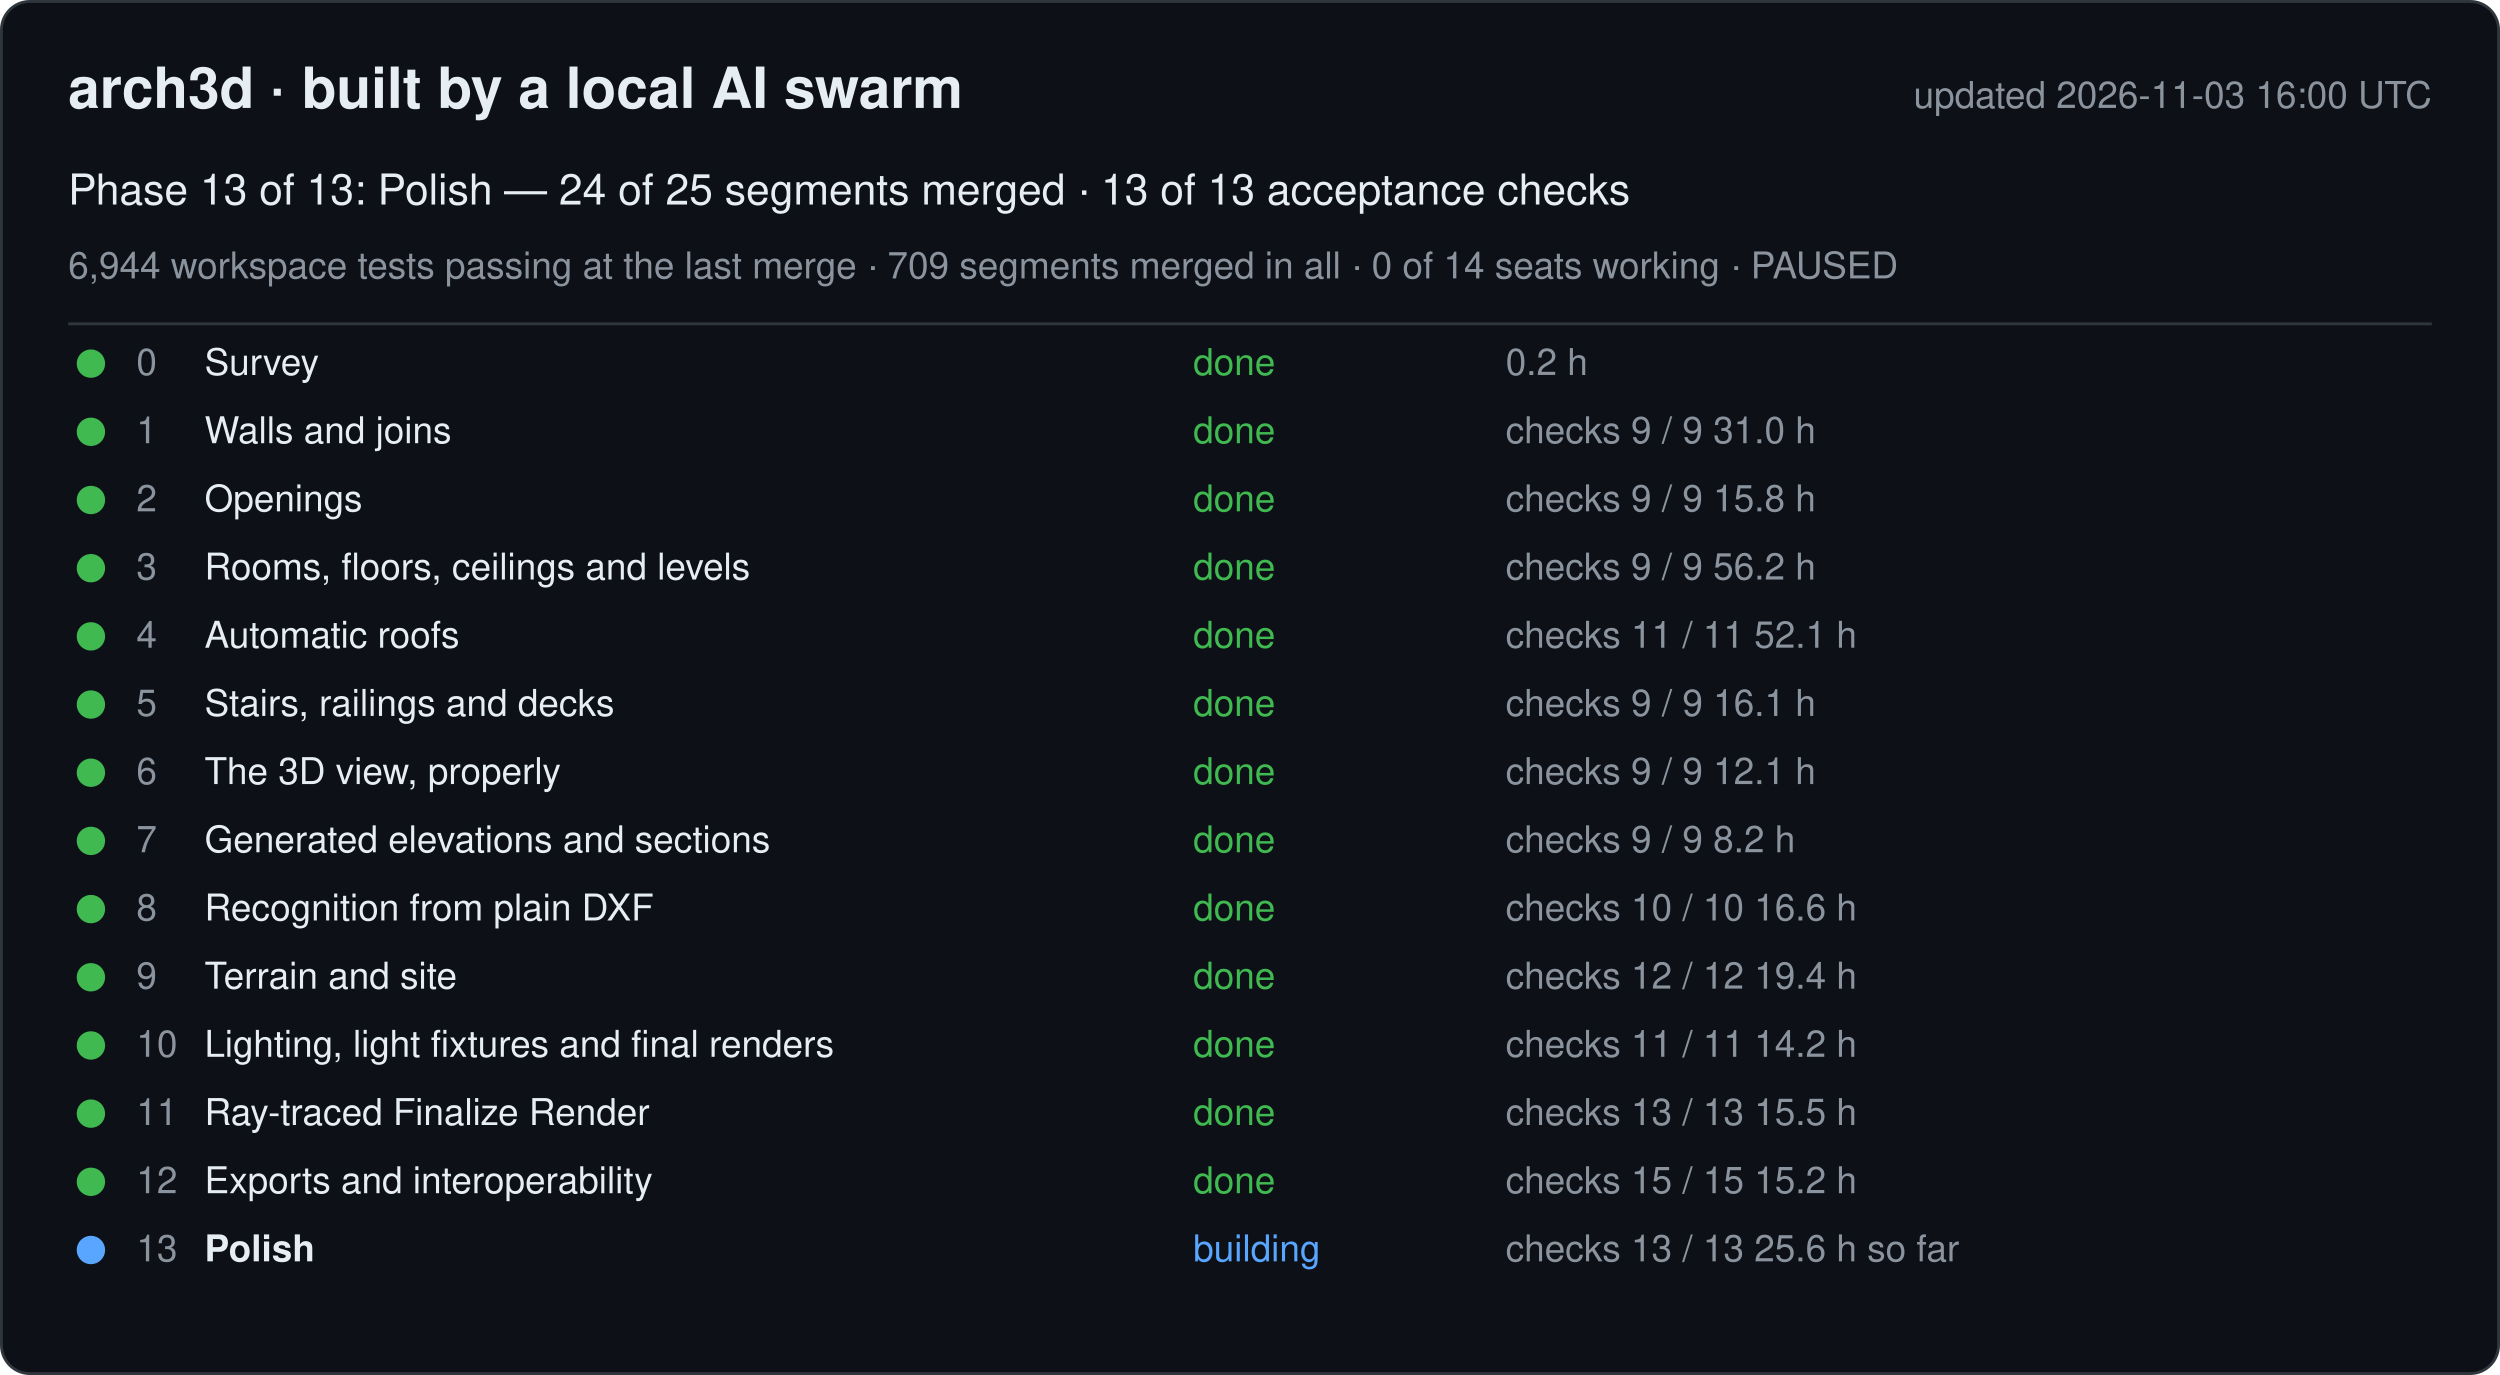
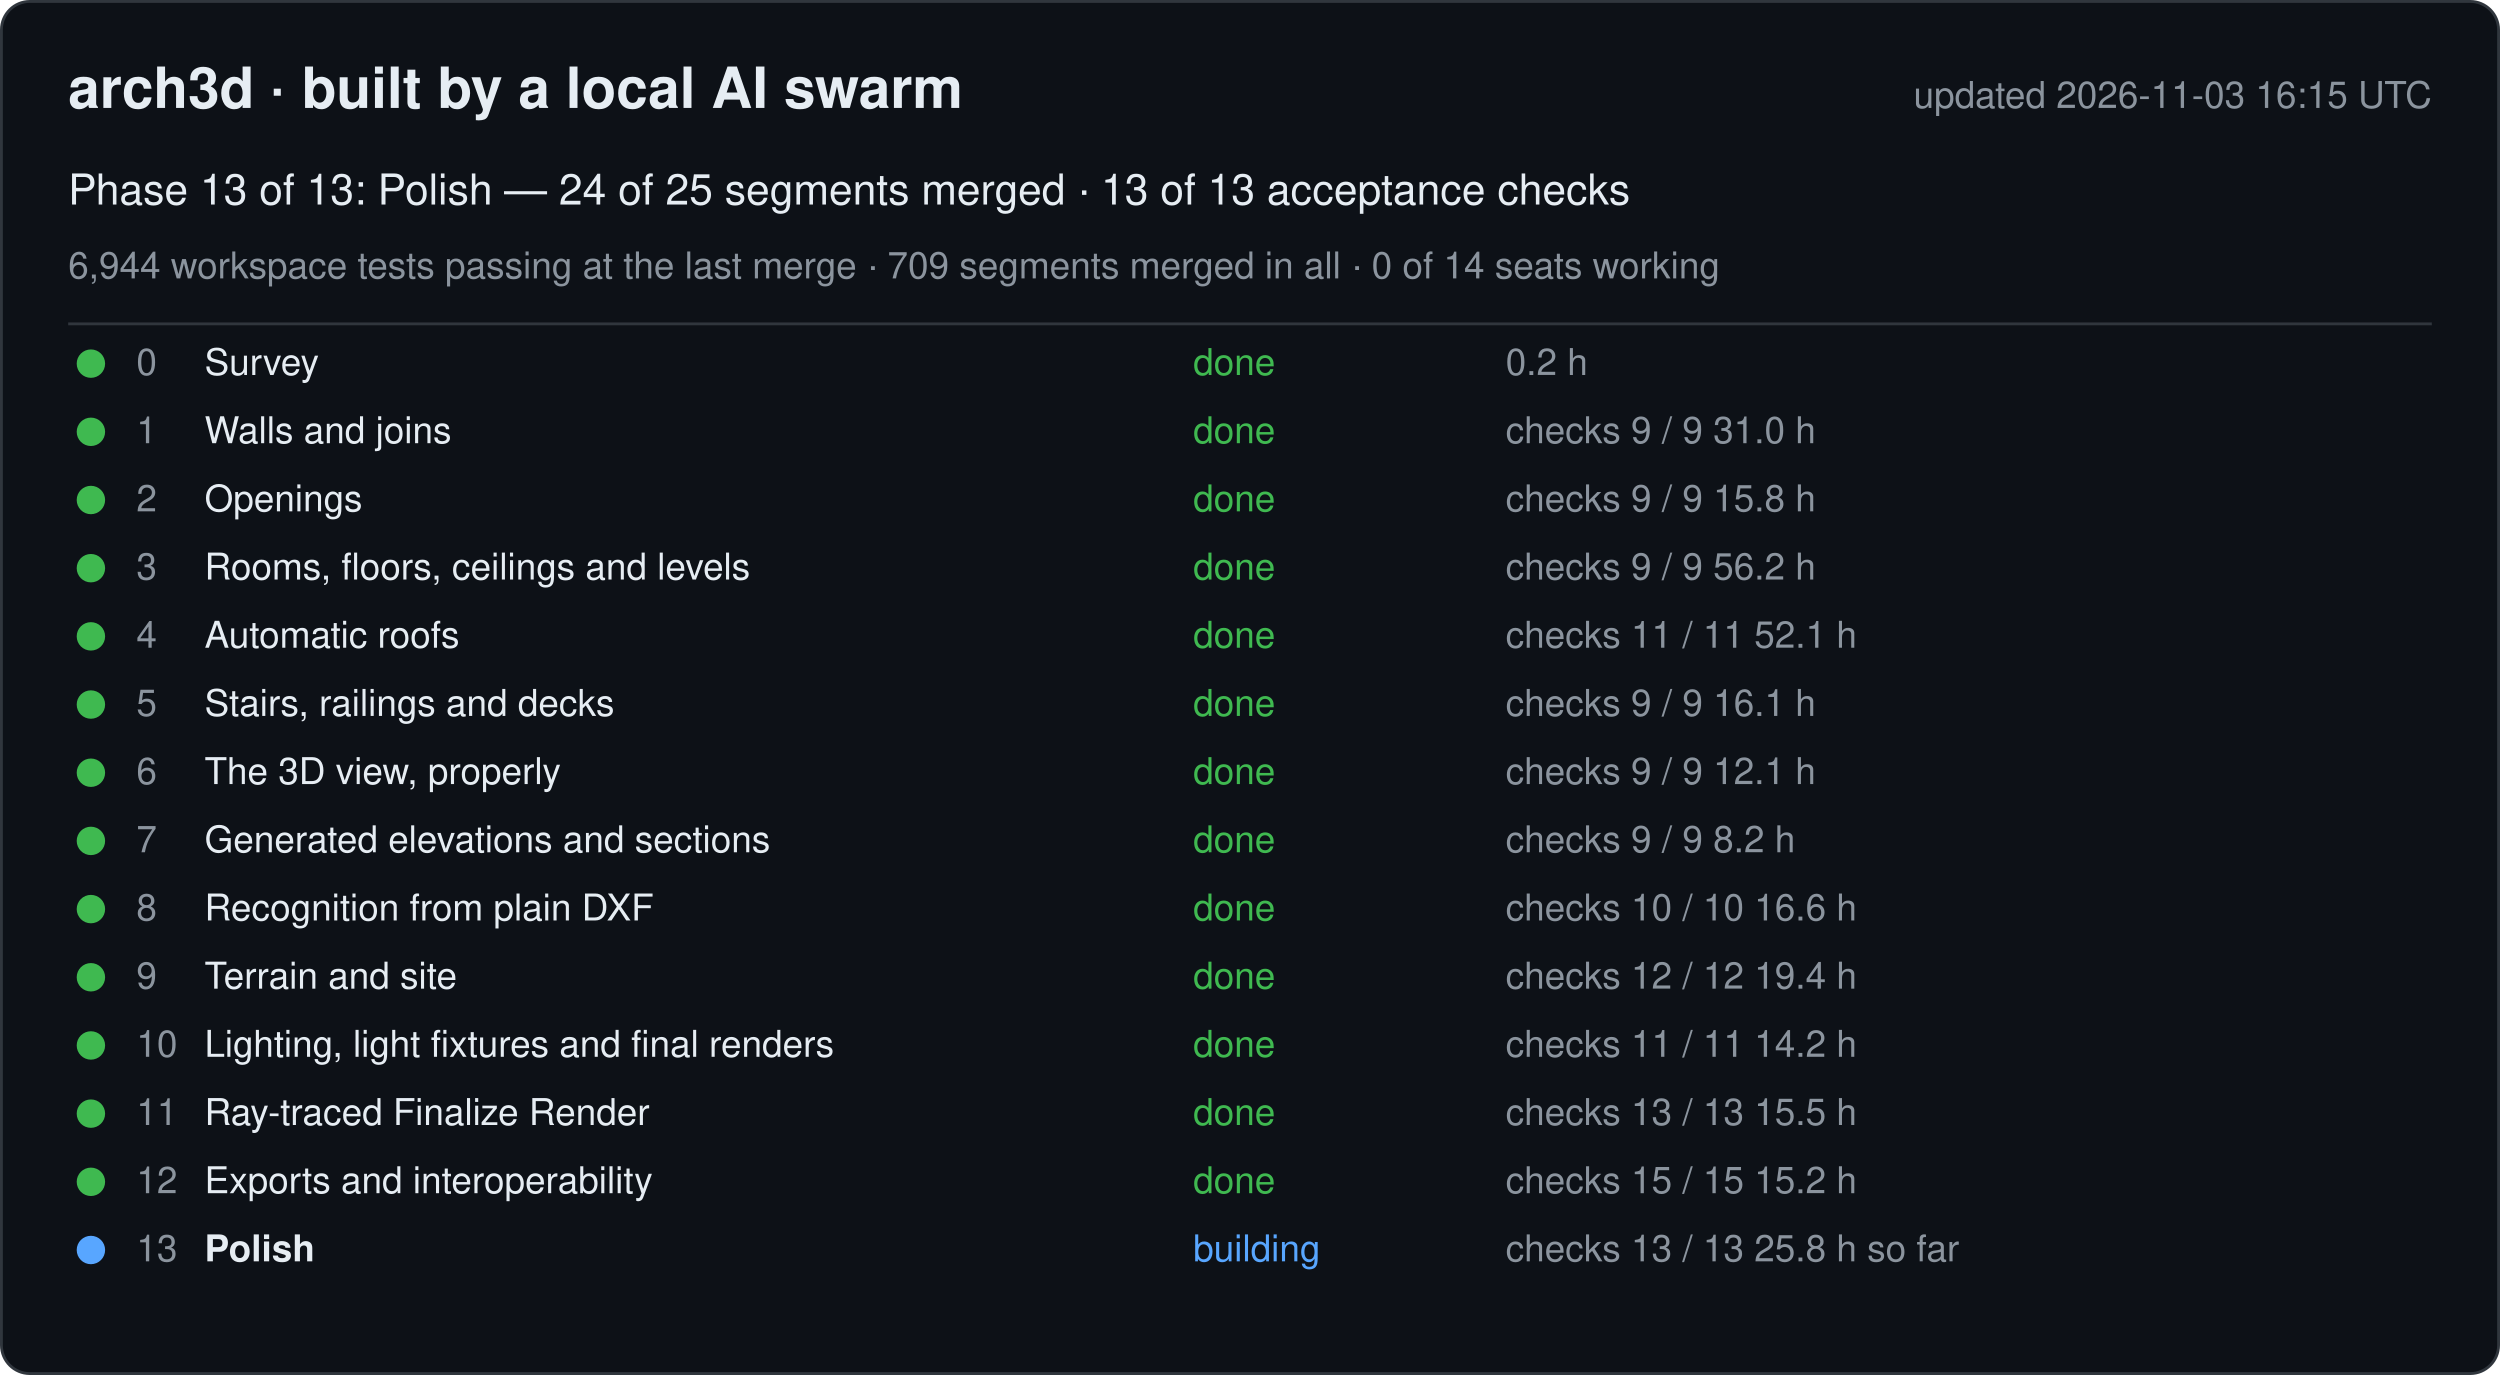
<svg xmlns="http://www.w3.org/2000/svg" width="880" height="484" viewBox="0 0 880 484" font-family="-apple-system, Segoe UI, Helvetica, Arial, sans-serif">
  <rect x="0.5" y="0.5" width="879" height="483" rx="10" fill="#0d1117" stroke="#30363d" />
  <text x="24" y="38" font-size="20" font-weight="600" fill="#e6edf3">arch3d · built by a local AI swarm</text>
-   <text x="856" y="38" font-size="13" fill="#8b949e" text-anchor="end">updated 2026-11-03 16:00 UTC</text>
+   <text x="856" y="38" font-size="13" fill="#8b949e" text-anchor="end">updated 2026-11-03 16:15 UTC</text>
  <text x="24" y="72" font-size="15" fill="#e6edf3">Phase 13 of 13: Polish — 24 of 25 segments merged · 13 of 13 acceptance checks</text>
-   <text x="24" y="98" font-size="13" fill="#8b949e">6,944 workspace tests passing at the last merge · 709 segments merged in all · 0 of 14 seats working · PAUSED</text>
+   <text x="24" y="98" font-size="13" fill="#8b949e">6,944 workspace tests passing at the last merge · 709 segments merged in all · 0 of 14 seats working</text>
  <line x1="24" y1="114" x2="856" y2="114" stroke="#30363d" />
  <g data-phase="0">
    <circle cx="32" cy="128" r="5" fill="#3fb950" />
    <text x="48" y="132" font-size="13" fill="#8b949e">0</text>
    <text x="72" y="132" font-size="13" fill="#e6edf3">Survey</text>
    <text x="420" y="132" font-size="13" fill="#3fb950">done</text>
    <text x="530" y="132" font-size="13" fill="#8b949e">0.2 h</text>
  </g>
  <g data-phase="1">
    <circle cx="32" cy="152" r="5" fill="#3fb950" />
    <text x="48" y="156" font-size="13" fill="#8b949e">1</text>
    <text x="72" y="156" font-size="13" fill="#e6edf3">Walls and joins</text>
    <text x="420" y="156" font-size="13" fill="#3fb950">done</text>
    <text x="530" y="156" font-size="13" fill="#8b949e">checks 9 / 9   31.0 h</text>
  </g>
  <g data-phase="2">
    <circle cx="32" cy="176" r="5" fill="#3fb950" />
    <text x="48" y="180" font-size="13" fill="#8b949e">2</text>
    <text x="72" y="180" font-size="13" fill="#e6edf3">Openings</text>
    <text x="420" y="180" font-size="13" fill="#3fb950">done</text>
    <text x="530" y="180" font-size="13" fill="#8b949e">checks 9 / 9   15.8 h</text>
  </g>
  <g data-phase="3">
    <circle cx="32" cy="200" r="5" fill="#3fb950" />
    <text x="48" y="204" font-size="13" fill="#8b949e">3</text>
    <text x="72" y="204" font-size="13" fill="#e6edf3">Rooms, floors, ceilings and levels</text>
    <text x="420" y="204" font-size="13" fill="#3fb950">done</text>
    <text x="530" y="204" font-size="13" fill="#8b949e">checks 9 / 9   56.2 h</text>
  </g>
  <g data-phase="4">
    <circle cx="32" cy="224" r="5" fill="#3fb950" />
    <text x="48" y="228" font-size="13" fill="#8b949e">4</text>
    <text x="72" y="228" font-size="13" fill="#e6edf3">Automatic roofs</text>
    <text x="420" y="228" font-size="13" fill="#3fb950">done</text>
    <text x="530" y="228" font-size="13" fill="#8b949e">checks 11 / 11   52.1 h</text>
  </g>
  <g data-phase="5">
    <circle cx="32" cy="248" r="5" fill="#3fb950" />
    <text x="48" y="252" font-size="13" fill="#8b949e">5</text>
    <text x="72" y="252" font-size="13" fill="#e6edf3">Stairs, railings and decks</text>
    <text x="420" y="252" font-size="13" fill="#3fb950">done</text>
    <text x="530" y="252" font-size="13" fill="#8b949e">checks 9 / 9   16.1 h</text>
  </g>
  <g data-phase="6">
    <circle cx="32" cy="272" r="5" fill="#3fb950" />
    <text x="48" y="276" font-size="13" fill="#8b949e">6</text>
    <text x="72" y="276" font-size="13" fill="#e6edf3">The 3D view, properly</text>
    <text x="420" y="276" font-size="13" fill="#3fb950">done</text>
    <text x="530" y="276" font-size="13" fill="#8b949e">checks 9 / 9   12.1 h</text>
  </g>
  <g data-phase="7">
    <circle cx="32" cy="296" r="5" fill="#3fb950" />
    <text x="48" y="300" font-size="13" fill="#8b949e">7</text>
    <text x="72" y="300" font-size="13" fill="#e6edf3">Generated elevations and sections</text>
    <text x="420" y="300" font-size="13" fill="#3fb950">done</text>
    <text x="530" y="300" font-size="13" fill="#8b949e">checks 9 / 9   8.2 h</text>
  </g>
  <g data-phase="8">
    <circle cx="32" cy="320" r="5" fill="#3fb950" />
    <text x="48" y="324" font-size="13" fill="#8b949e">8</text>
    <text x="72" y="324" font-size="13" fill="#e6edf3">Recognition from plain DXF</text>
    <text x="420" y="324" font-size="13" fill="#3fb950">done</text>
    <text x="530" y="324" font-size="13" fill="#8b949e">checks 10 / 10   16.6 h</text>
  </g>
  <g data-phase="9">
    <circle cx="32" cy="344" r="5" fill="#3fb950" />
    <text x="48" y="348" font-size="13" fill="#8b949e">9</text>
    <text x="72" y="348" font-size="13" fill="#e6edf3">Terrain and site</text>
    <text x="420" y="348" font-size="13" fill="#3fb950">done</text>
    <text x="530" y="348" font-size="13" fill="#8b949e">checks 12 / 12   19.4 h</text>
  </g>
  <g data-phase="10">
    <circle cx="32" cy="368" r="5" fill="#3fb950" />
    <text x="48" y="372" font-size="13" fill="#8b949e">10</text>
    <text x="72" y="372" font-size="13" fill="#e6edf3">Lighting, light fixtures and final renders</text>
    <text x="420" y="372" font-size="13" fill="#3fb950">done</text>
    <text x="530" y="372" font-size="13" fill="#8b949e">checks 11 / 11   14.2 h</text>
  </g>
  <g data-phase="11">
    <circle cx="32" cy="392" r="5" fill="#3fb950" />
    <text x="48" y="396" font-size="13" fill="#8b949e">11</text>
    <text x="72" y="396" font-size="13" fill="#e6edf3">Ray-traced Finalize Render</text>
    <text x="420" y="396" font-size="13" fill="#3fb950">done</text>
    <text x="530" y="396" font-size="13" fill="#8b949e">checks 13 / 13   15.5 h</text>
  </g>
  <g data-phase="12">
    <circle cx="32" cy="416" r="5" fill="#3fb950" />
    <text x="48" y="420" font-size="13" fill="#8b949e">12</text>
    <text x="72" y="420" font-size="13" fill="#e6edf3">Exports and interoperability</text>
    <text x="420" y="420" font-size="13" fill="#3fb950">done</text>
    <text x="530" y="420" font-size="13" fill="#8b949e">checks 15 / 15   15.2 h</text>
  </g>
  <g data-phase="13">
    <circle cx="32" cy="440" r="5" fill="#58a6ff" />
    <text x="48" y="444" font-size="13" fill="#8b949e">13</text>
    <text x="72" y="444" font-size="13" fill="#e6edf3" font-weight="600">Polish</text>
    <text x="420" y="444" font-size="13" fill="#58a6ff">building</text>
-     <text x="530" y="444" font-size="13" fill="#8b949e">checks 13 / 13   25.6 h so far</text>
+     <text x="530" y="444" font-size="13" fill="#8b949e">checks 13 / 13   25.8 h so far</text>
  </g>
</svg>
